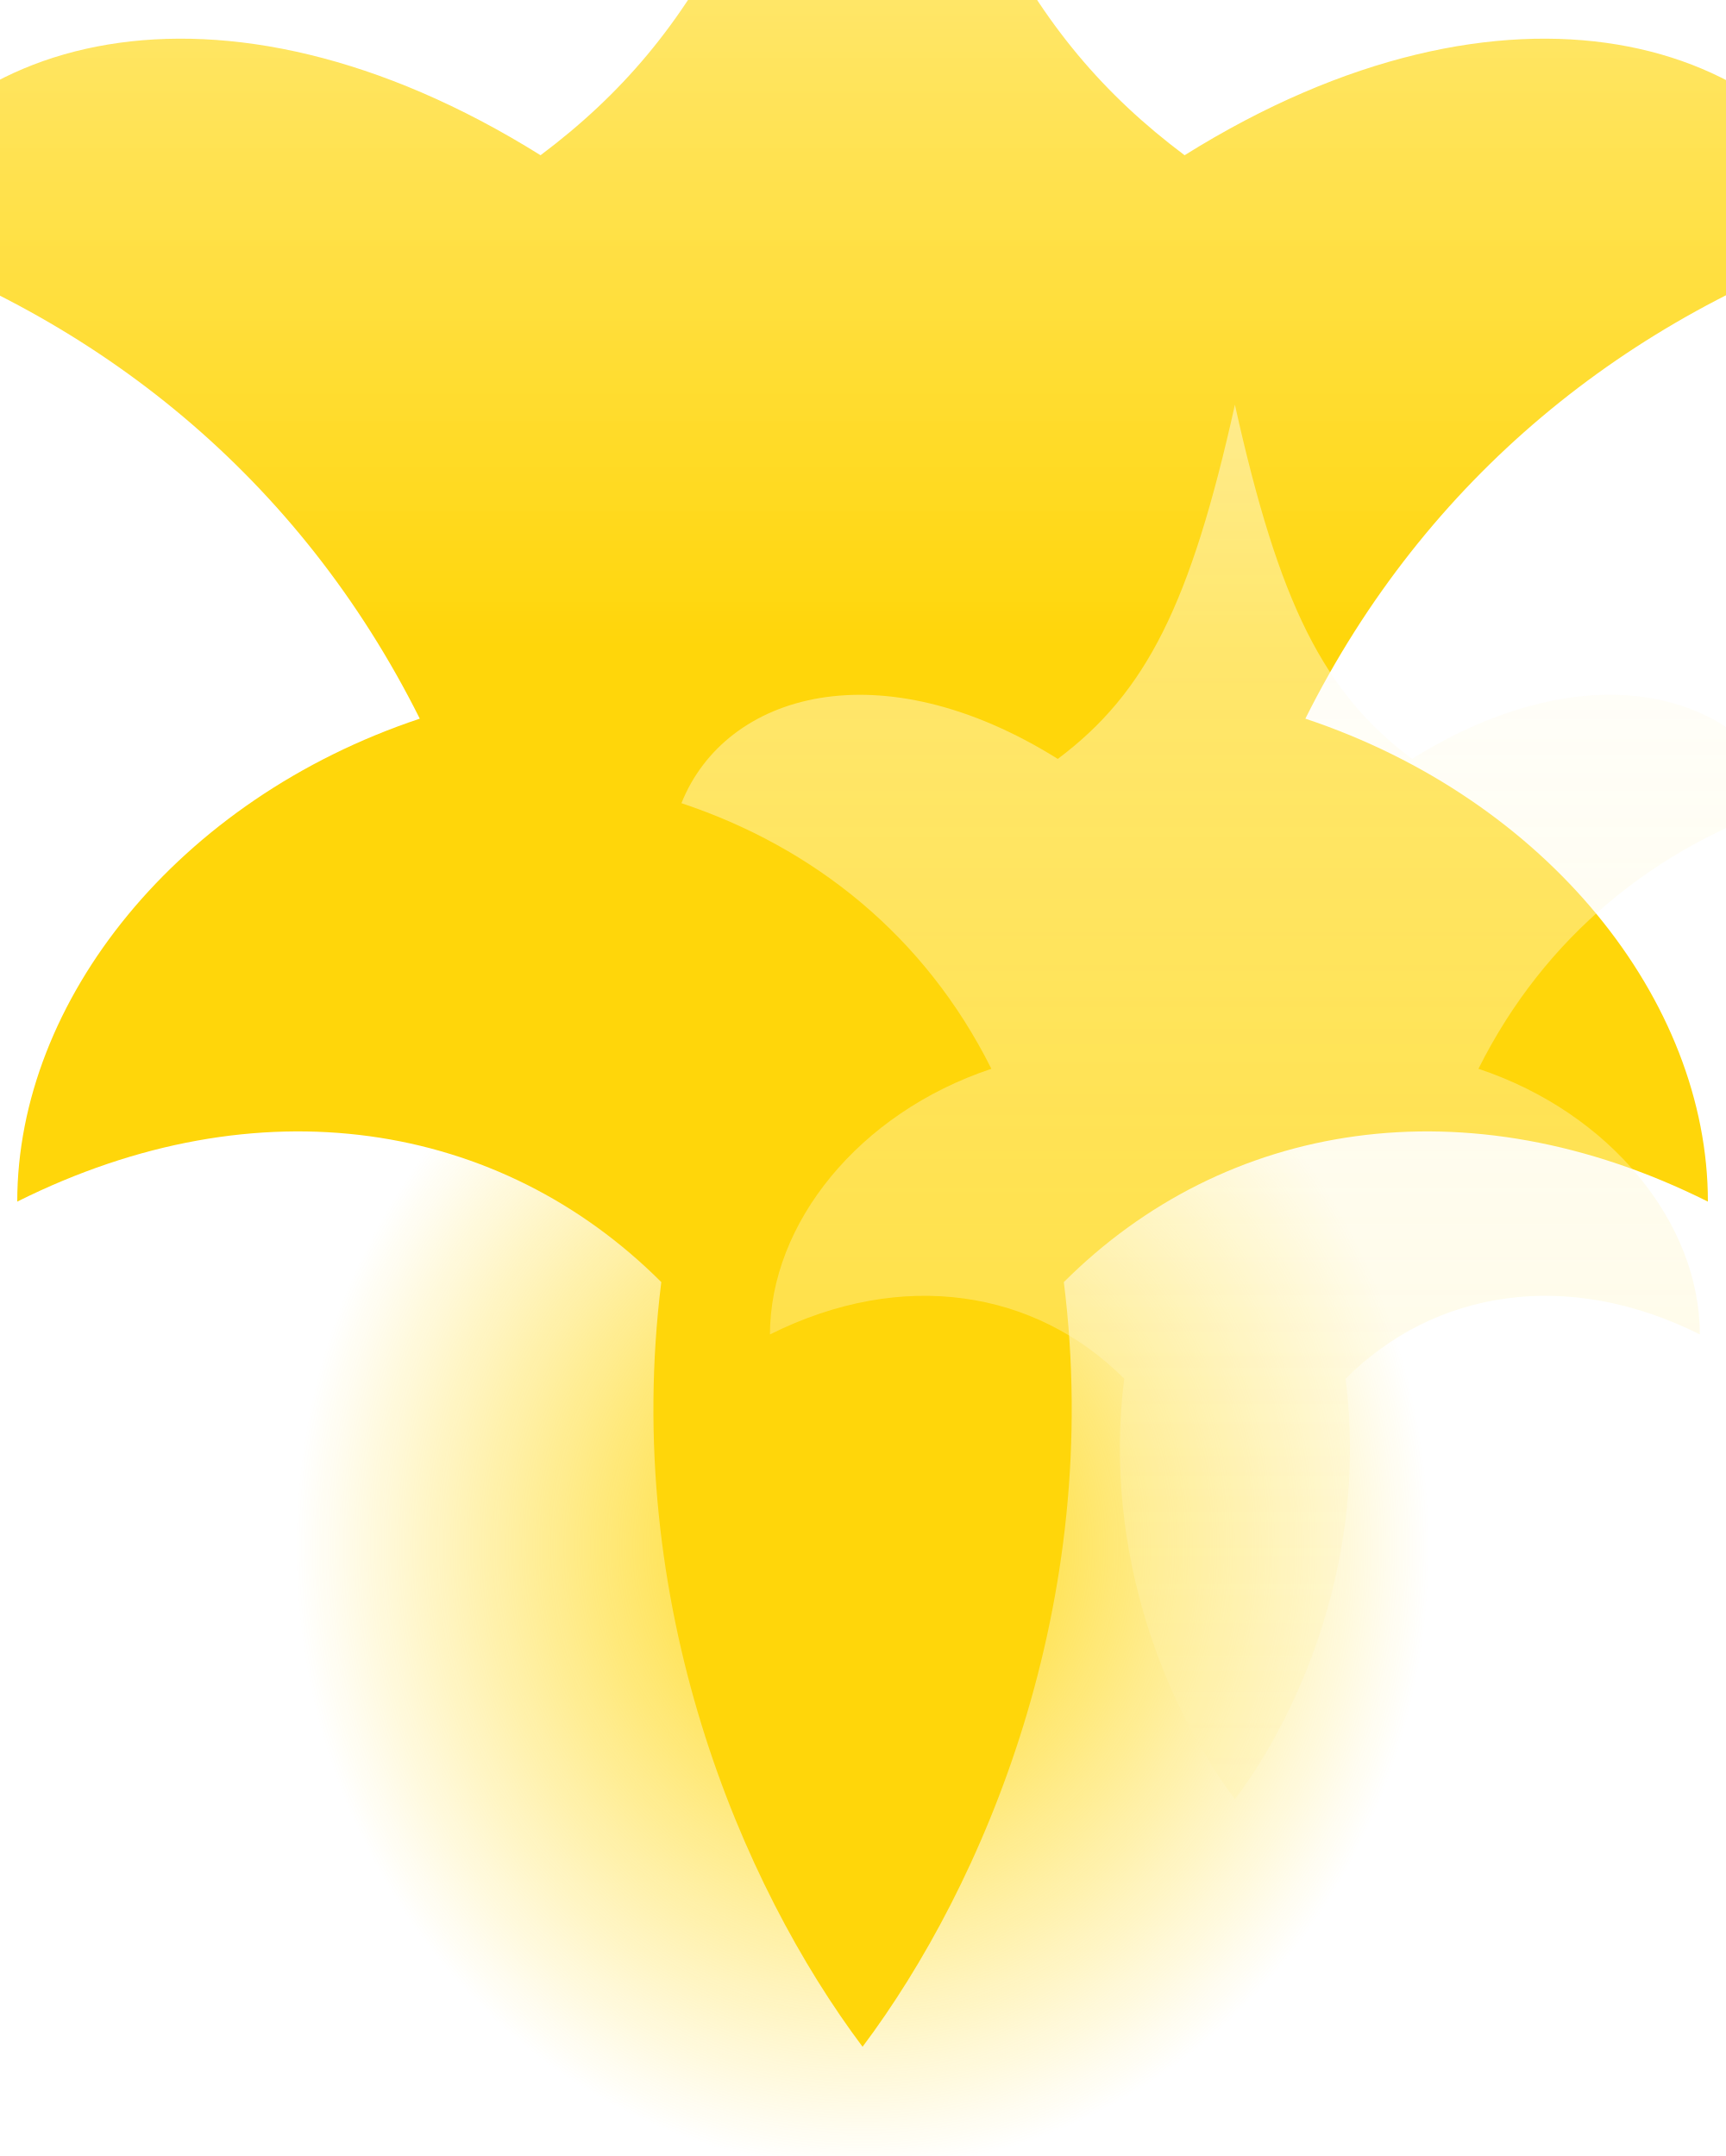
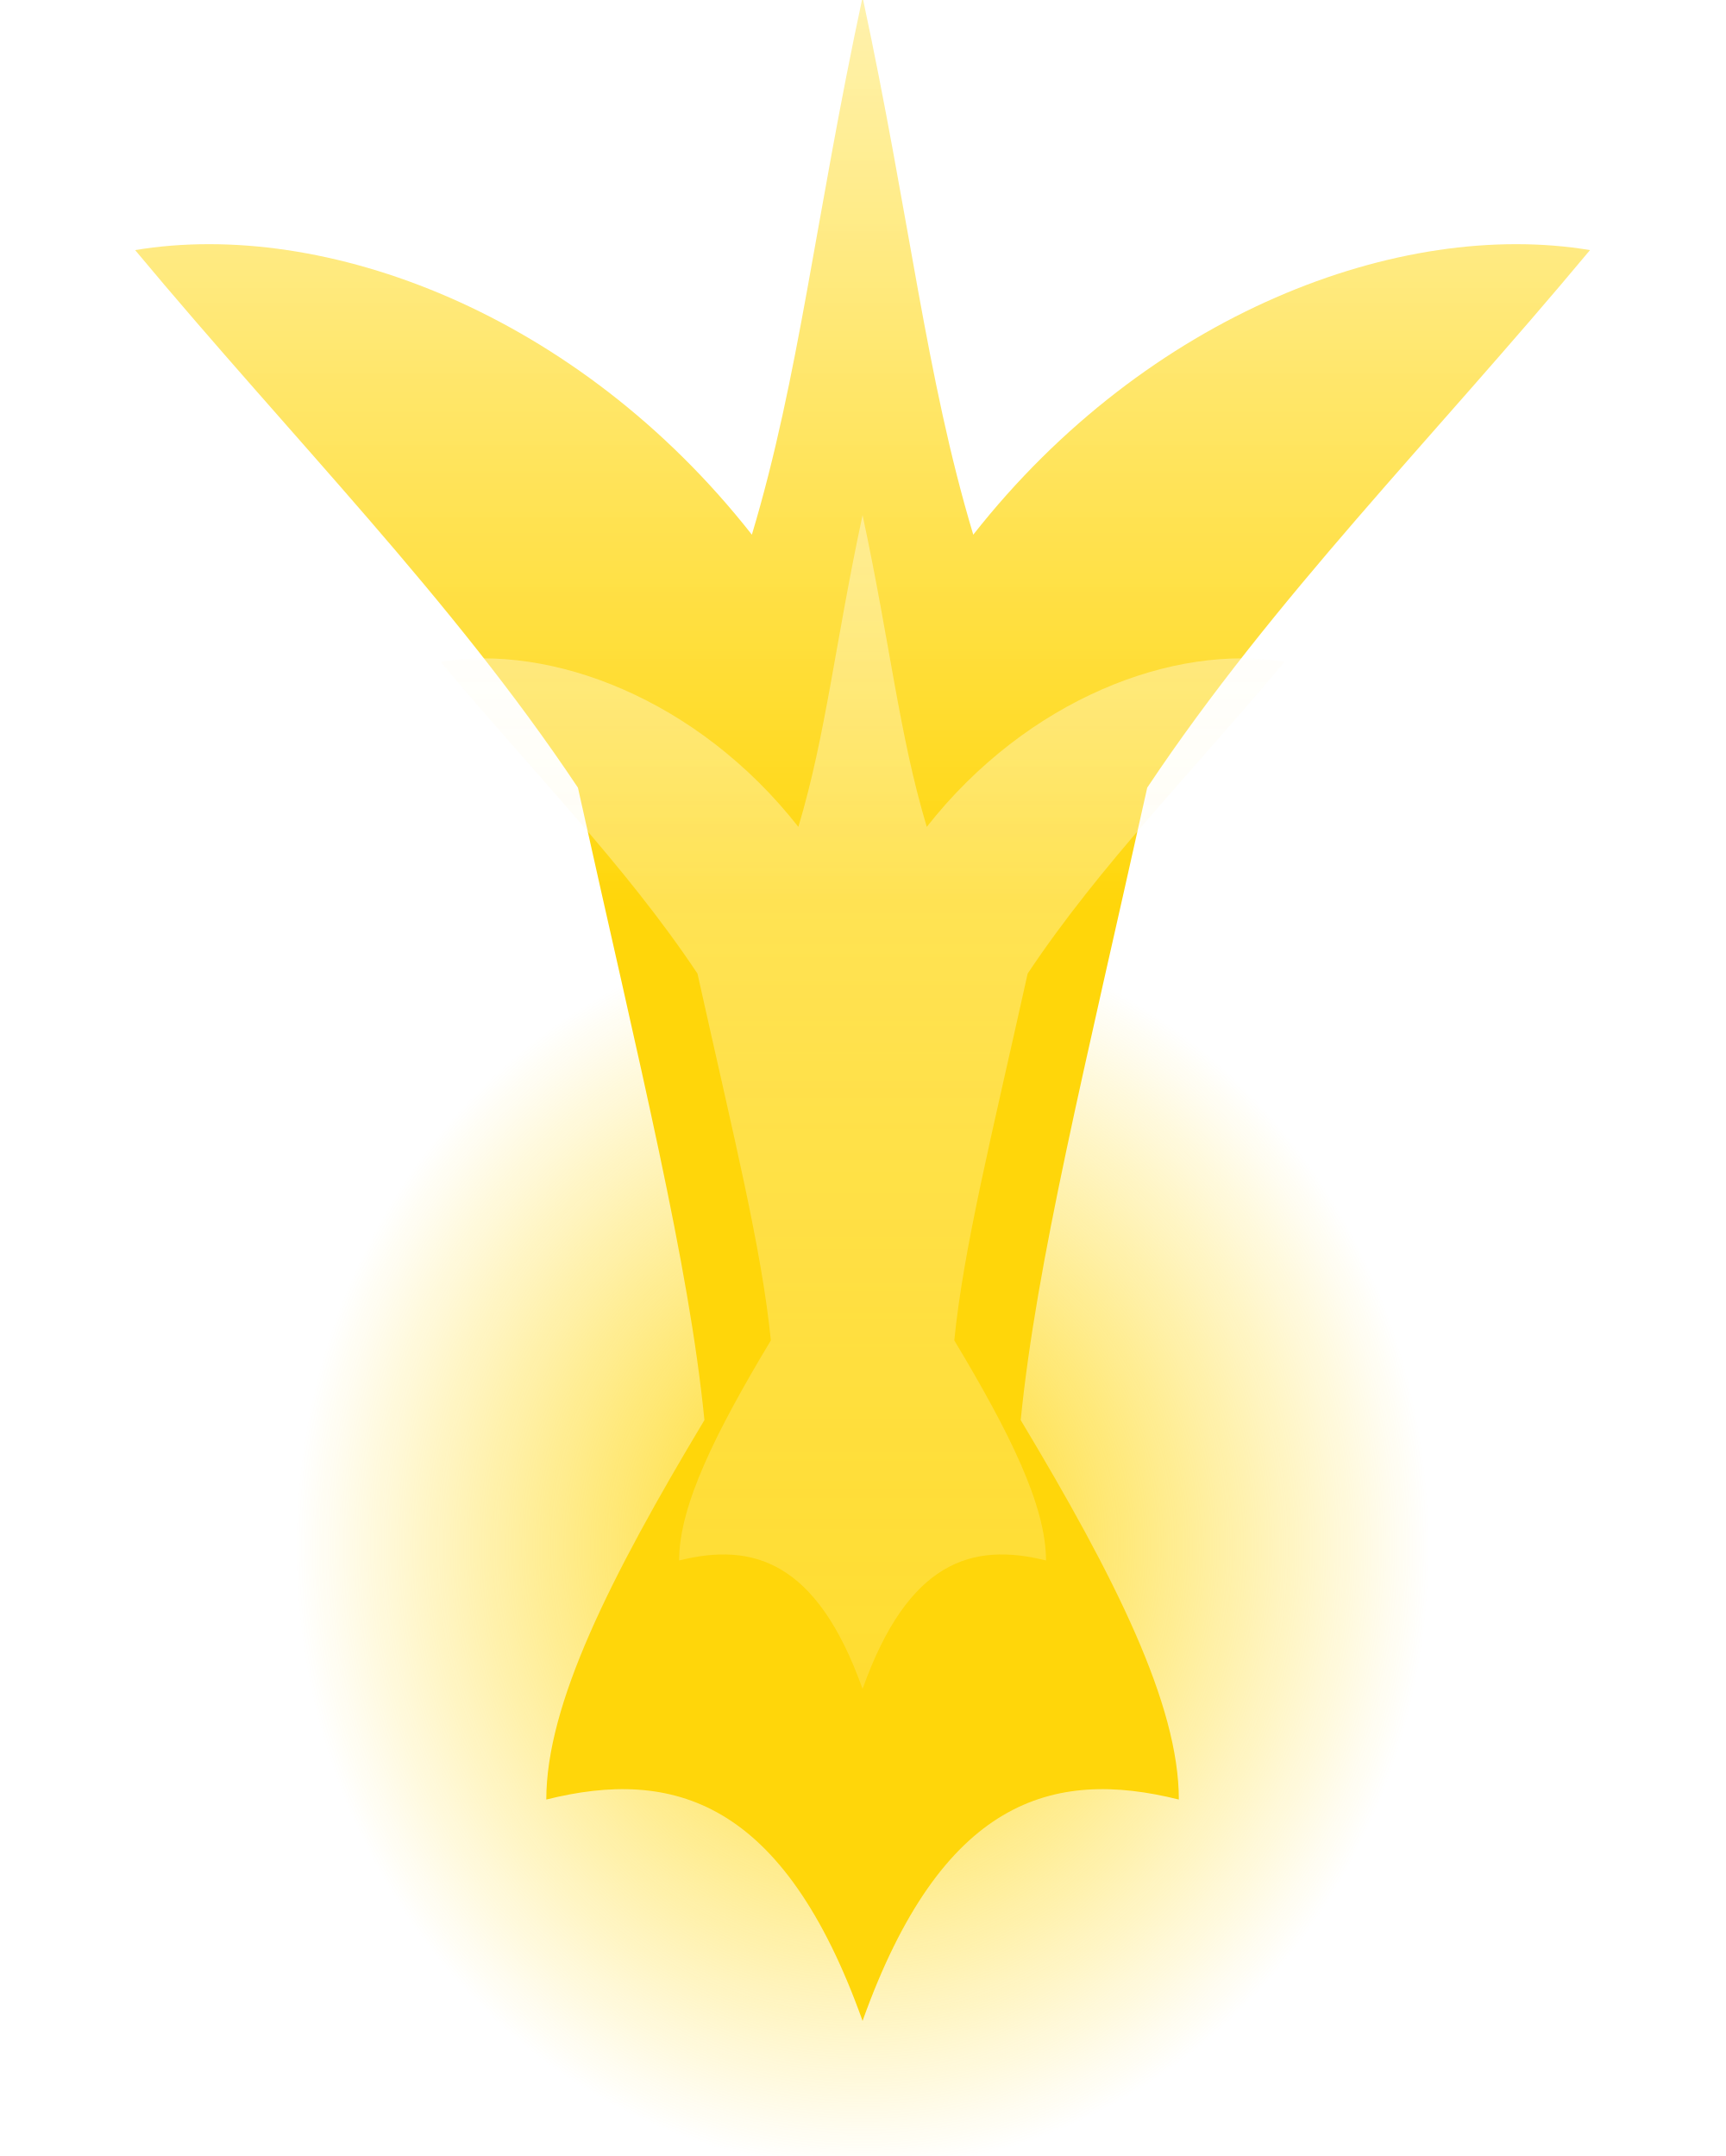
<svg xmlns="http://www.w3.org/2000/svg" viewBox="0 0 120 150" width="120" height="150" role="img" aria-label="Phoenix flame">
  <defs>
    <radialGradient id="glow-phoenix" cx="50%" cy="60%" r="55%">
      <stop offset="0%" stop-color="#FFD60A" stop-opacity="1.15" />
      <stop offset="62%" stop-color="#FFD60A" stop-opacity="0" />
    </radialGradient>
    <linearGradient id="body-phoenix" x1="0" y1="1" x2="0" y2="0">
      <stop offset="0%" stop-color="#FFD60A" />
      <stop offset="55%" stop-color="#FFD60A" />
      <stop offset="100%" stop-color="rgb(255, 241, 169)" stop-opacity="0.95" />
    </linearGradient>
    <linearGradient id="core-phoenix" x1="0" y1="1" x2="0" y2="0">
      <stop offset="0%" stop-color="rgb(255, 241, 169)" stop-opacity="0.6" />
      <stop offset="100%" stop-color="#FFFFFF" stop-opacity="0.9" />
    </linearGradient>
  </defs>
  <ellipse cx="60" cy="95" rx="58" ry="64" fill="url(#glow-phoenix)" />
-   <g transform="translate(10 6) scale(1)">
-     <g transform="translate(50 128) scale(1.4) translate(-50 -128)">
-       <path d="M50 8 C 54 26, 58 34, 66 40 C 82 30, 96 34, 100 44 C 88 48, 78 56, 72 68 C 84 72, 92 82, 92 92 C 80 86, 68 88, 60 96 C 62 112, 56 126, 50 134 C 44 126, 38 112, 40 96 C 32 88, 20 86, 8 92 C 8 82, 16 72, 28 68 C 22 56, 12 48, 0 44 C 4 34, 18 30, 34 40 C 42 34, 46 26, 50 8 Z" fill="url(#body-phoenix)" />
-       <path d="M50 8 C 54 26, 58 34, 66 40 C 82 30, 96 34, 100 44 C 88 48, 78 56, 72 68 C 84 72, 92 82, 92 92 C 80 86, 68 88, 60 96 C 62 112, 56 126, 50 134 C 44 126, 38 112, 40 96 C 32 88, 20 86, 8 92 C 8 82, 16 72, 28 68 C 22 56, 12 48, 0 44 C 4 34, 18 30, 34 40 C 42 34, 46 26, 50 8 Z" fill="url(#core-phoenix)" transform="translate(41 48) scale(0.55)" opacity="0.5" />
+   <g transform="translate(10 6)">
+     <g transform="translate(50 128) scale(1.1) translate(-50 -128)">
+       <path d="M50 6 C 53 20, 54 30, 57 40 C 68 26, 84 20, 96 22 C 86 34, 76 44, 68 56 C 64 74, 61 86, 60 96 C 66 106, 70 114, 70 120 C 62 118, 55 120, 50 134 C 45 120, 38 118, 30 120 C 30 114, 34 106, 40 96 C 39 86, 36 74, 32 56 C 24 44, 14 34, 4 22 C 16 20, 32 26, 43 40 C 46 30, 47 20, 50 6 Z" fill="url(#body-phoenix)" />
+       <path d="M50 6 C 53 20, 54 30, 57 40 C 68 26, 84 20, 96 22 C 86 34, 76 44, 68 56 C 64 74, 61 86, 60 96 C 66 106, 70 114, 70 120 C 62 118, 55 120, 50 134 C 45 120, 38 118, 30 120 C 30 114, 34 106, 40 96 C 39 86, 36 74, 32 56 C 24 44, 14 34, 4 22 C 16 20, 32 26, 43 40 C 46 30, 47 20, 50 6 Z" fill="url(#core-phoenix)" opacity="0.42" transform="translate(50 84) scale(0.58) translate(-50 -84)" />
    </g>
  </g>
</svg>
